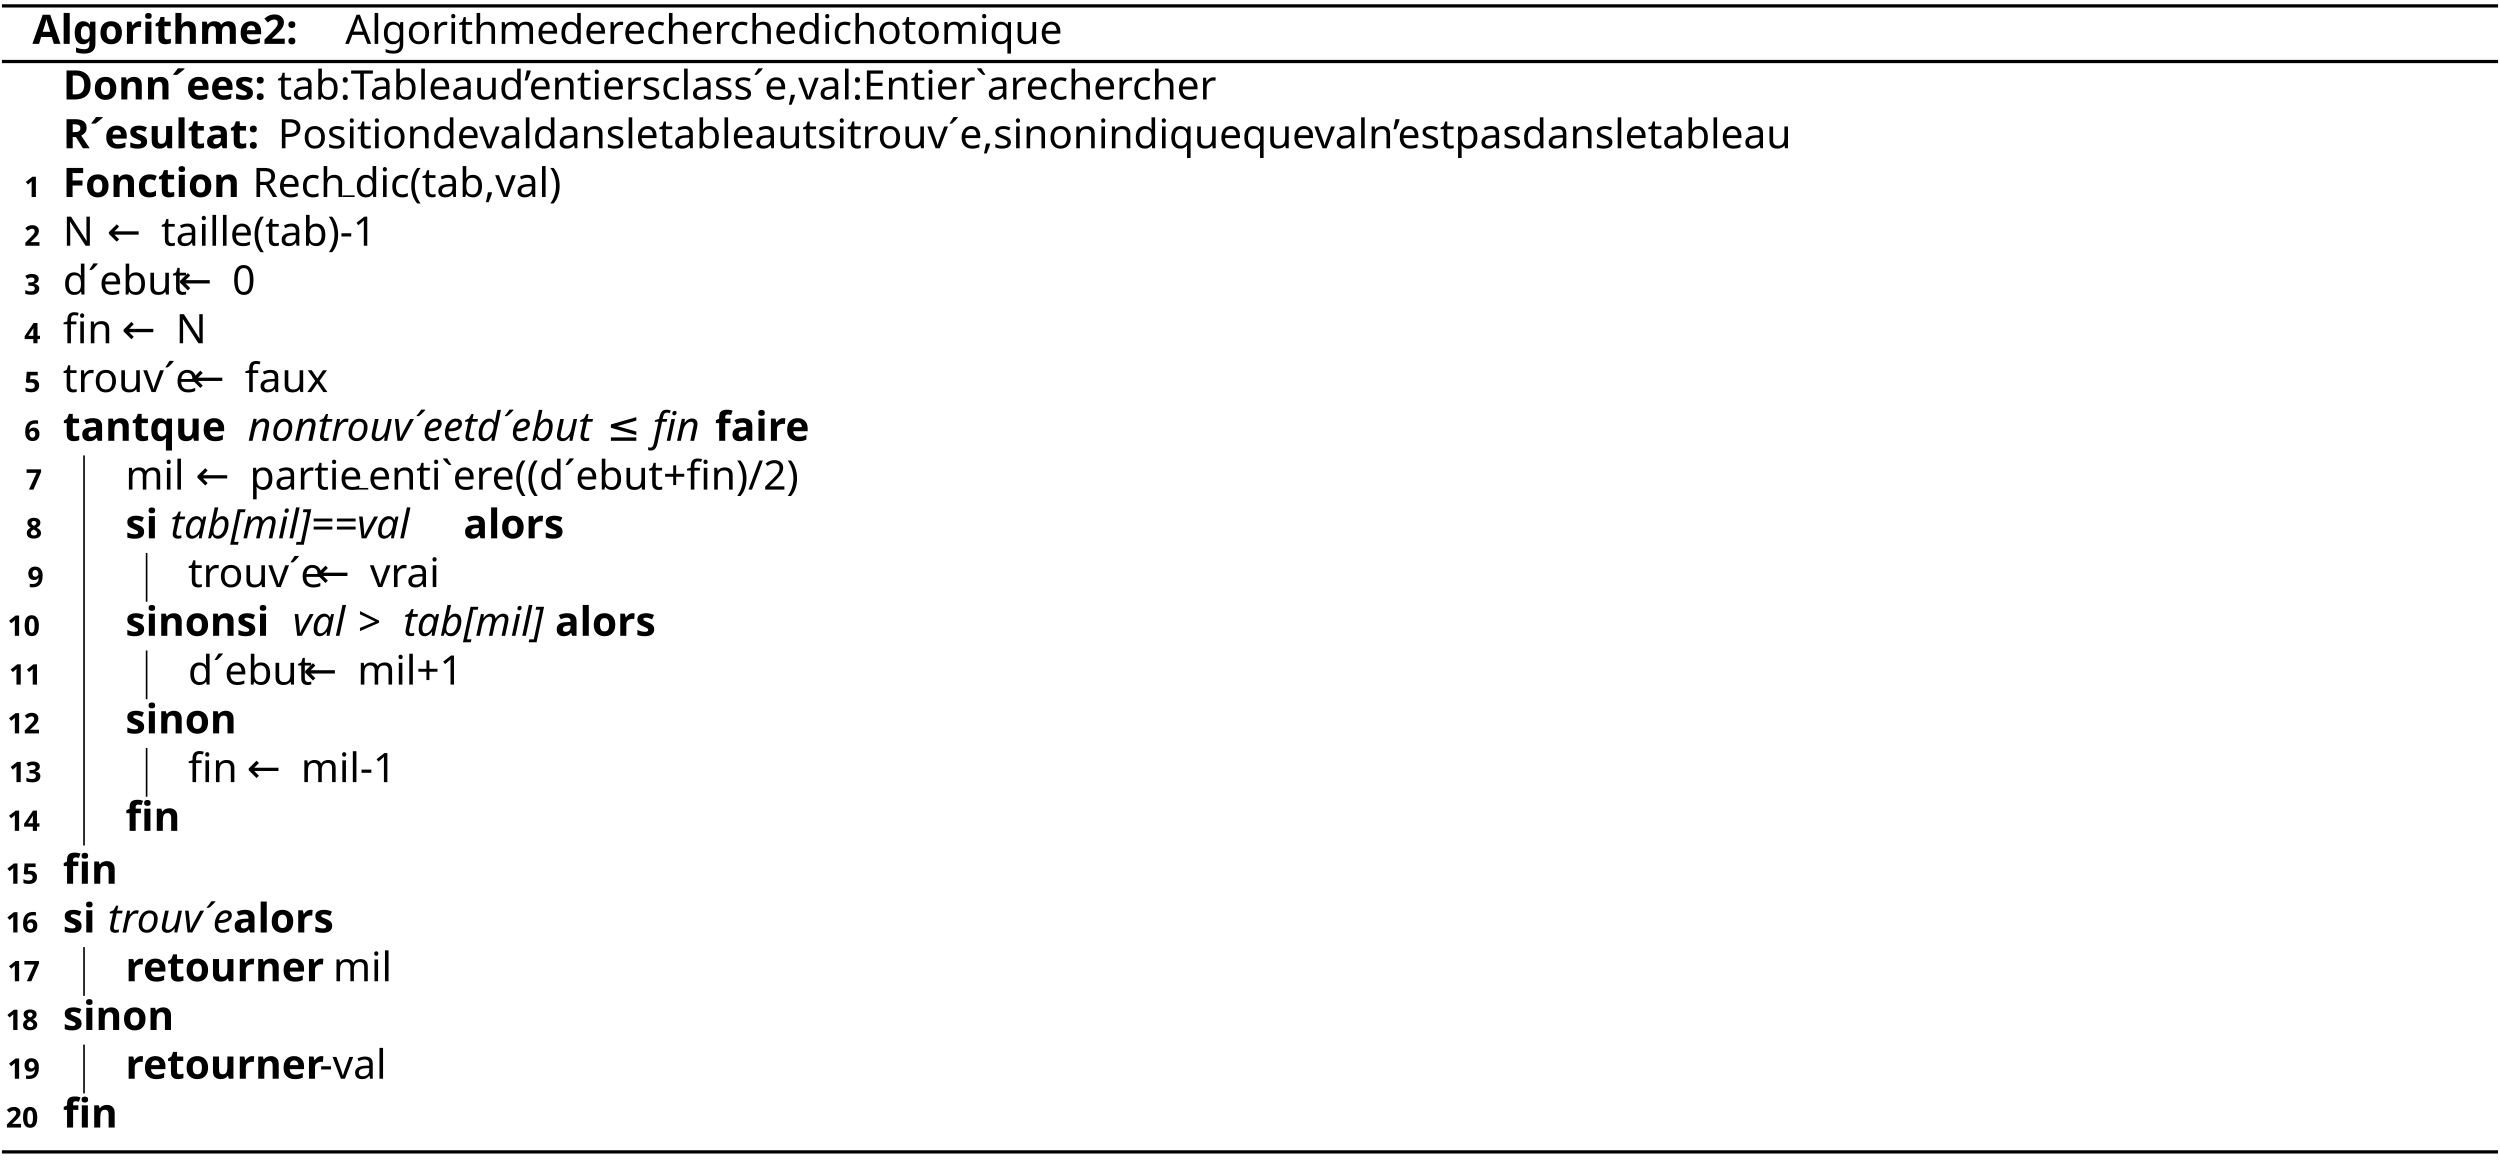
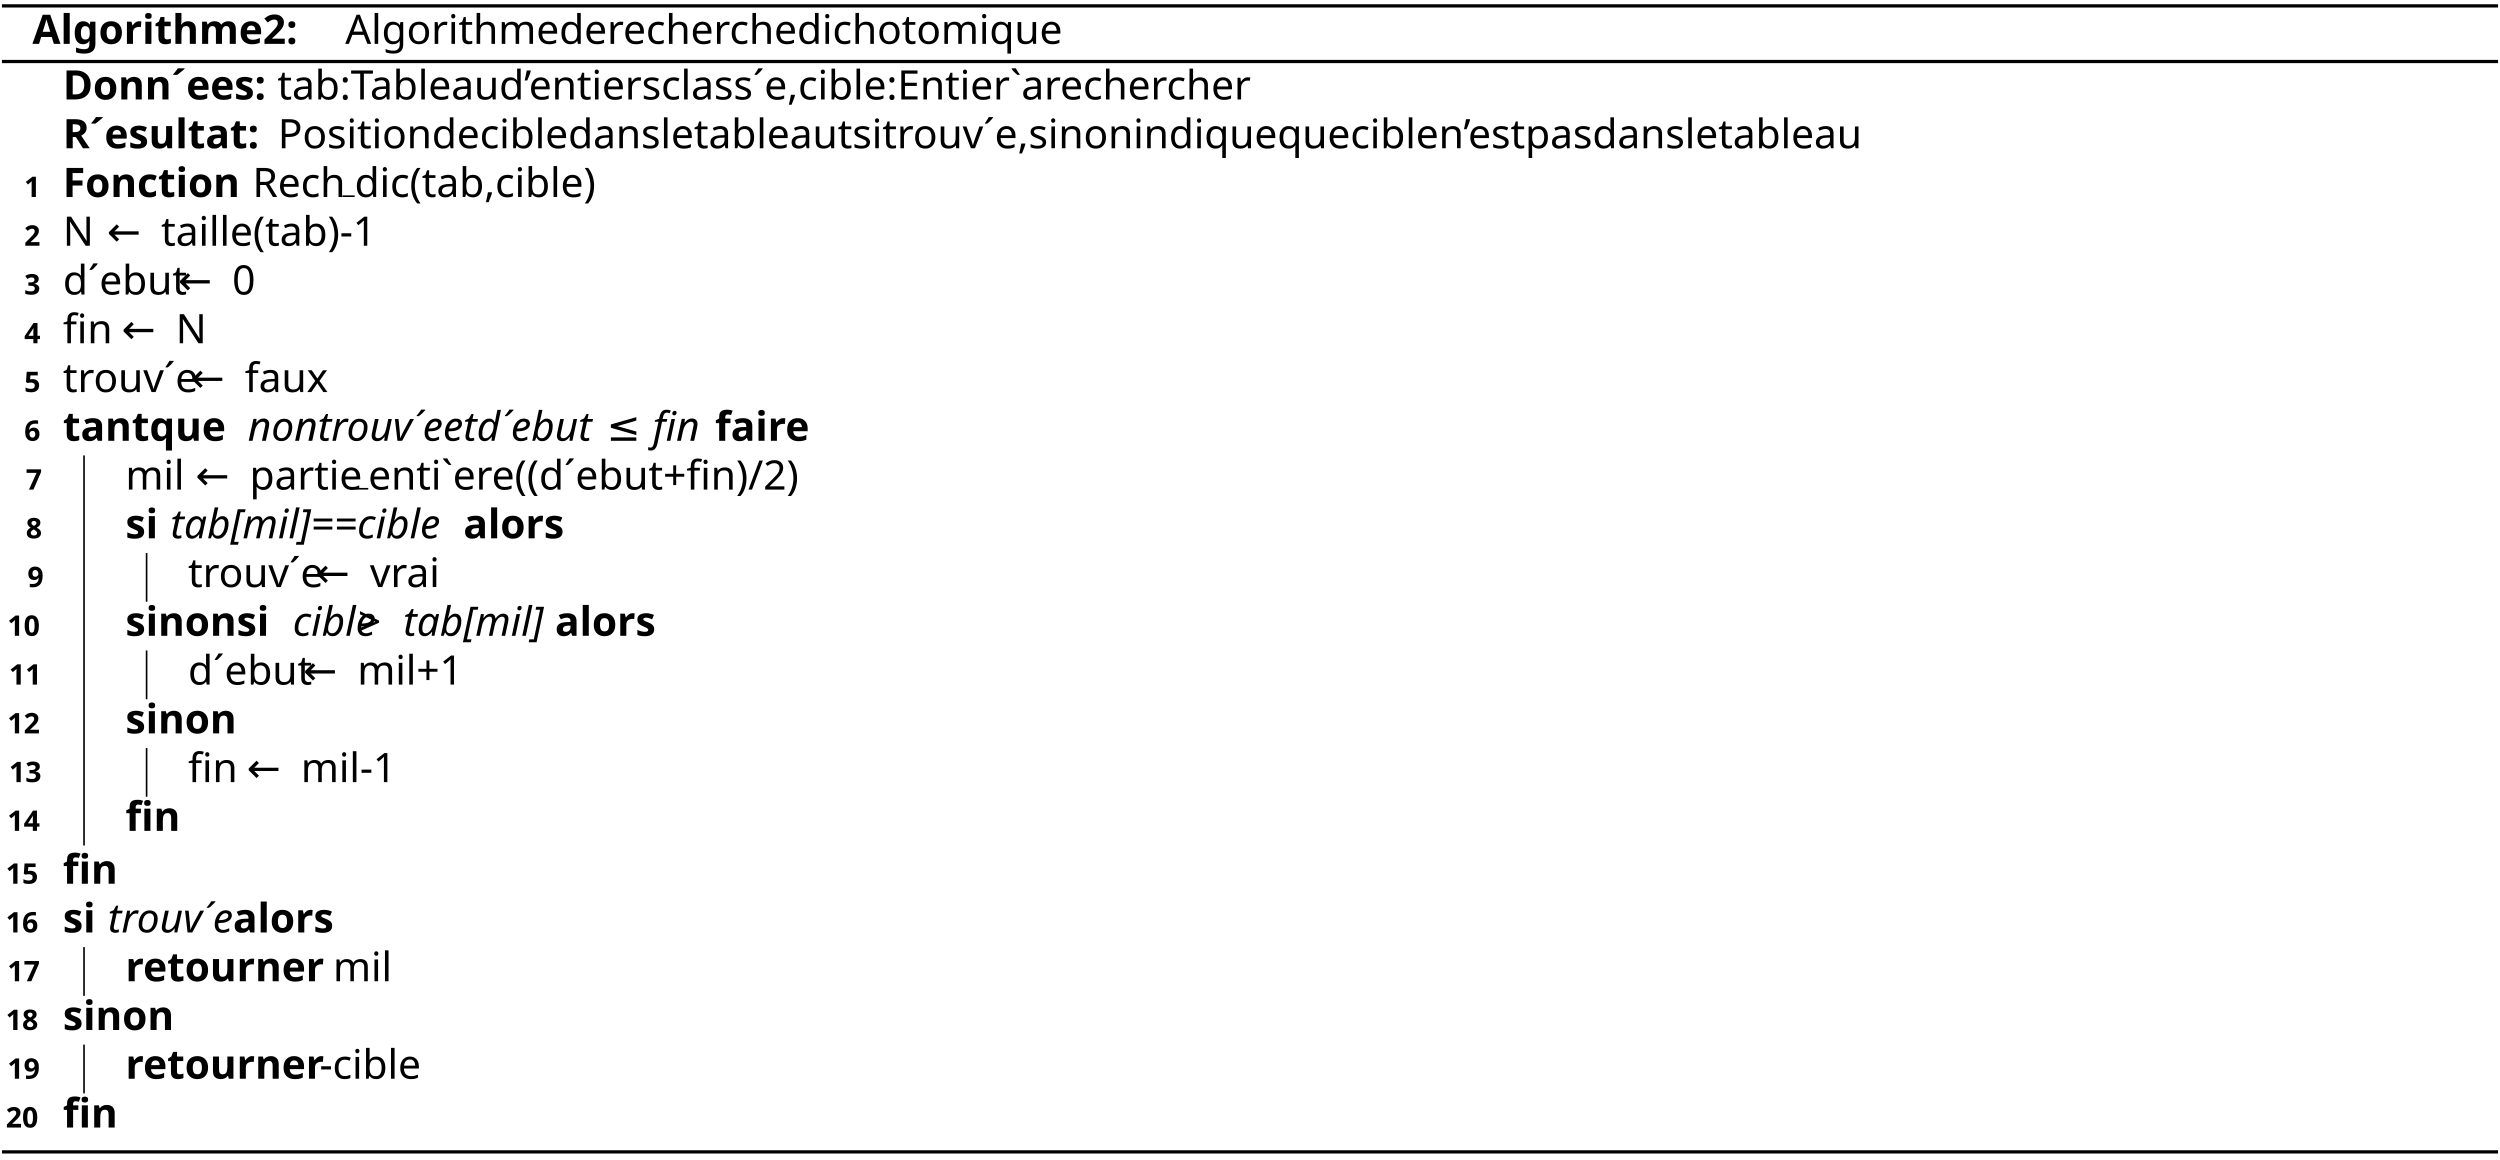
<svg xmlns="http://www.w3.org/2000/svg" version="1.1" width="612.955pt" height="284.322pt" viewBox="0 0 612.955 284.322">
  <style>
    svg  { background-color:#ffffff }
</style>
  <path transform="matrix(1,0,0,-1,.4775009,1.444275)" stroke-width=".797" stroke-linecap="butt" stroke-miterlimit="10" stroke-linejoin="miter" fill="none" stroke="#000000" d="M0 0H612" />
  <text xml:space="preserve" transform="matrix(1 0 -0 1 -114.4675 1000.387)" font-size="9.963" font-family="CMBX10" font-weight="bold">
    <tspan y="-989.634" x="122.417 131.075 134.253 139.981 145.71 150.432 153.61 158.063 164.429 173.973 183.039 192.594">Algorithme2:</tspan>
  </text>
  <text xml:space="preserve" transform="matrix(1 0 -0 1 -114.4675 1000.387)" font-size="9.963" font-family="CMR10">
    <tspan y="-989.634" x="199.108 206.58 209.35 214.331 219.312 223.217 225.987 229.863 235.402 243.701 251.442 256.981 264.732 268.637 273.06 277.205 282.744 287.167 291.073 295.217 300.756 308.507 314.037 316.806 320.961 326.5 331.481 335.357 340.338 348.637 351.406 356.667 362.206">Algorithmederecherchedichotomique</tspan>
  </text>
  <path transform="matrix(1,0,0,-1,.4775009,15.08124)" stroke-width=".797" stroke-linecap="butt" stroke-miterlimit="10" stroke-linejoin="miter" fill="none" stroke="#000000" d="M0 0H612" />
  <text xml:space="preserve" transform="matrix(1 0 -0 1 -114.4675 1000.387)" font-size="9.963" font-family="CMBX10" font-weight="bold">
    <tspan y="-975.996" x="129.889 138.676 144.405 150.771 156.898 157.137 162.387 167.637 175.976">Donn´ees:</tspan>
  </text>
  <text xml:space="preserve" transform="matrix(1 0 -0 1 -114.4675 1000.387)" font-size="9.963" font-family="CMR10">
-     <tspan y="-975.996" x="182.477 186.352 191.334 200.19 206.288 212.644 217.625 223.164 225.934 230.357 235.339 244.205 249.744 252.514 256.937 262.198 266.073 268.843 273.266 277.171 284.414 288.838 291.607 296.589 300.514 304.16 304.439 308.863 314.96 319.662 324.643 330.73 336.827 343.612 348.872 352.748 355.517 359.941 367.164 367.164 375.462 379.368 383.791 387.946 393.485 397.908 401.814 405.958 411.497 415.921">tab:Tableaud’entiersclass´e,val:Entier`arechercher</tspan>
+     <tspan y="-975.996" x="182.477 186.352 191.334 200.19 206.288 212.644 217.625 223.164 225.934 230.357 235.339 244.205 249.744 252.514 256.937 262.198 266.073 268.843 273.266 277.171 284.414 288.838 291.607 296.589 300.514 304.16 304.439 308.863 314.96 319.662 324.643 330.73 336.827 343.612 348.872 352.748 355.517 359.941 367.164 367.164 375.462 379.368 383.791 387.946 393.485 397.908 401.814 405.958 411.497 415.921">tab:Tableaud’entiersclass´e,cible:Entier`arechercher</tspan>
  </text>
  <text xml:space="preserve" transform="matrix(1 0 -0 1 -114.4675 1000.387)" font-size="9.963" font-family="CMBX10" font-weight="bold">
    <tspan y="-964.041" x="129.889 138.248 138.487 143.737 148.26 154.626 157.804 162.257 167.827 176.096">R´esultat:</tspan>
  </text>
  <text xml:space="preserve" transform="matrix(1 0 -0 1 -114.4675 1000.387)" font-size="9.963" font-family="CMR10">
-     <tspan y="-964.041" x="182.602 189.108 194.089 198.014 200.784 204.659 207.429 212.41 221.267 226.806 234.557 239.259 244.241 250.338 255.877 260.858 266.387 273.64 276.41 284.151 288.026 293.008 298.547 301.316 305.74 310.721 319.578 326.781 330.706 336.793 340.669 344.574 349.555 355.094 360.076 360.355 364.778 370.865 374.791 377.56 383.099 388.081 396.947 399.717 405.256 410.795 413.565 418.825 424.364 432.105 437.366 442.905 450.646 455.358 460.339 466.426 471.966 474.735 479.159 483.084 490.277 495.816 500.797 508.05 513.589 518.571 524.11 531.353 534.122 541.863 545.739 550.72 556.259 559.029 563.452 568.434">Positiondevaldansletableautsitrouv´e,sinonindiquequevaln’estpasdansletableau</tspan>
+     <tspan y="-964.041" x="182.602 189.108 194.089 198.014 200.784 204.659 207.429 212.41 221.267 226.806 234.557 239.259 244.241 250.338 255.877 260.858 266.387 273.64 276.41 284.151 288.026 293.008 298.547 301.316 305.74 310.721 319.578 326.781 330.706 336.793 340.669 344.574 349.555 355.094 360.076 360.355 364.778 370.865 374.791 377.56 383.099 388.081 396.947 399.717 405.256 410.795 413.565 418.825 424.364 432.105 437.366 442.905 450.646 455.358 460.339 466.426 471.966 474.735 479.159 483.084 490.277 495.816 500.797 508.05 513.589 518.571 524.11 531.353 534.122 541.863 545.739 550.72 556.259 559.029 563.452 568.434">Positiondecibledansletableautsitrouv´e,sinonindiquequeciblen’estpasdansletableau</tspan>
  </text>
  <text xml:space="preserve" transform="matrix(1 0 -0 1 -114.4675 1000.387)" font-size="6.974" font-family="CMBX7" font-weight="bold">
    <tspan y="-952.086" x="120.394">1</tspan>
  </text>
  <text xml:space="preserve" transform="matrix(1 0 -0 1 -114.4675 1000.387)" font-size="9.963" font-family="CMBX10" font-weight="bold">
    <tspan y="-952.086" x="129.889 136.146 141.874 148.24 153.331 157.784 160.962 166.691">Fonction</tspan>
  </text>
  <text xml:space="preserve" transform="matrix(1 0 -0 1 -114.4675 1000.387)" font-size="9.963" font-family="CMR10">
    <tspan y="-952.086" x="176.381 183.713 188.137 192.281">Rech</tspan>
  </text>
  <path transform="matrix(1,0,0,-1,83.9585,48.1023)" stroke-width=".398" stroke-linecap="butt" stroke-miterlimit="10" stroke-linejoin="miter" fill="none" stroke="#000000" d="M0 0H2.989" />
  <text xml:space="preserve" transform="matrix(1 0 -0 1 -114.4675 1000.387)" font-size="9.963" font-family="CMR10">
-     <tspan y="-952.086" x="201.415 206.954 209.724 214.147 218.023 221.898 226.879 232.419 238.506 243.218 248.199 250.969">dic(tab,val)</tspan>
+     <tspan y="-952.086" x="201.415 206.954 209.724 214.147 218.023 221.898 226.879 232.419 238.506 243.218 248.199 250.969">dic(tab,cible)</tspan>
  </text>
  <text xml:space="preserve" transform="matrix(1 0 -0 1 -114.4675 1000.387)" font-size="6.974" font-family="CMBX7" font-weight="bold">
    <tspan y="-940.131" x="120.394">2</tspan>
  </text>
  <text xml:space="preserve" transform="matrix(1 0 -0 1 -114.4675 1000.387)" font-size="9.963" font-family="CMR10">
    <tspan y="-940.131" x="129.889">N</tspan>
  </text>
  <text xml:space="preserve" transform="matrix(1 0 -0 1 -114.4675 1000.387)" font-size="9.963" font-family="CMSY10" font-style="italic">
    <tspan y="-940.131" x="140.682">←</tspan>
  </text>
  <text xml:space="preserve" transform="matrix(1 0 -0 1 -114.4675 1000.387)" font-size="9.963" font-family="CMR10">
    <tspan y="-940.131" x="153.965 157.84 162.822 165.591 168.361 171.131 175.554 179.429 183.305 188.286 193.825 201.018 207.663">taille(tab)-1</tspan>
  </text>
  <text xml:space="preserve" transform="matrix(1 0 -0 1 -114.4675 1000.387)" font-size="6.974" font-family="CMBX7" font-weight="bold">
    <tspan y="-928.175" x="120.394">3</tspan>
  </text>
  <text xml:space="preserve" transform="matrix(1 0 -0 1 -114.4675 1000.387)" font-size="9.963" font-family="CMR10">
    <tspan y="-928.175" x="129.889 135.149 135.428 139.852 145.391 150.93">d´ebut</tspan>
  </text>
  <text xml:space="preserve" transform="matrix(1 0 -0 1 -114.4675 1000.387)" font-size="9.963" font-family="CMSY10" font-style="italic">
    <tspan y="-928.175" x="158.116">←</tspan>
  </text>
  <text xml:space="preserve" transform="matrix(1 0 -0 1 -114.4675 1000.387)" font-size="9.963" font-family="CMR10">
    <tspan y="-928.175" x="171.4">0</tspan>
  </text>
  <text xml:space="preserve" transform="matrix(1 0 -0 1 -114.4675 1000.387)" font-size="6.974" font-family="CMBX7" font-weight="bold">
    <tspan y="-916.22" x="120.394">4</tspan>
  </text>
  <text xml:space="preserve" transform="matrix(1 0 -0 1 -114.4675 1000.387)" font-size="9.963" font-family="CMR10">
    <tspan y="-916.22" x="129.889 132.654 135.428">fin</tspan>
  </text>
  <text xml:space="preserve" transform="matrix(1 0 -0 1 -114.4675 1000.387)" font-size="9.963" font-family="CMSY10" font-style="italic">
    <tspan y="-916.22" x="144.279">←</tspan>
  </text>
  <text xml:space="preserve" transform="matrix(1 0 -0 1 -114.4675 1000.387)" font-size="9.963" font-family="CMR10">
    <tspan y="-916.22" x="157.563">N</tspan>
  </text>
  <text xml:space="preserve" transform="matrix(1 0 -0 1 -114.4675 1000.387)" font-size="6.974" font-family="CMBX7" font-weight="bold">
    <tspan y="-904.265" x="120.394">5</tspan>
  </text>
  <text xml:space="preserve" transform="matrix(1 0 -0 1 -114.4675 1000.387)" font-size="9.963" font-family="CMR10">
    <tspan y="-904.265" x="129.889 133.764 137.67 142.651 148.19 153.172 153.451">trouv´e</tspan>
  </text>
  <text xml:space="preserve" transform="matrix(1 0 -0 1 -114.4675 1000.387)" font-size="9.963" font-family="CMSY10" font-style="italic">
    <tspan y="-904.265" x="161.188">←</tspan>
  </text>
  <text xml:space="preserve" transform="matrix(1 0 -0 1 -114.4675 1000.387)" font-size="9.963" font-family="CMR10">
    <tspan y="-904.265" x="174.472 177.521 182.502 188.041">faux</tspan>
  </text>
  <text xml:space="preserve" transform="matrix(1 0 -0 1 -114.4675 1000.387)" font-size="6.974" font-family="CMBX7" font-weight="bold">
    <tspan y="-892.31" x="120.394">6</tspan>
  </text>
  <text xml:space="preserve" transform="matrix(1 0 -0 1 -114.4675 1000.387)" font-size="9.963" font-family="CMBX10" font-weight="bold">
    <tspan y="-892.31" x="129.889 134.342 139.911 145.959 154.228 160.275 166.641">tantque</tspan>
  </text>
  <text xml:space="preserve" transform="matrix(1 0 -0 1 -114.4675 1000.387)" font-size="9.963" font-family="CMTI10" font-style="italic">
    <tspan y="-892.31" x="175.219 180.818 185.909 195.074 198.382 202.078 207.169 212.519 216.843 217.102 225.241 229.824 236.698 241.54 241.789 246.372 250.955 256.305">nontrouv´eetd´ebut</tspan>
  </text>
  <text xml:space="preserve" transform="matrix(1 0 -0 1 -114.4675 1000.387)" font-size="9.963" font-family="CMSY10" font-style="italic">
    <tspan y="-892.31" x="263.183">≤</tspan>
  </text>
  <text xml:space="preserve" transform="matrix(1 0 -0 1 -114.4675 1000.387)" font-size="9.963" font-family="CMTI10" font-style="italic">
    <tspan y="-892.31" x="274.496 277.295 280.095">fin</tspan>
  </text>
  <text xml:space="preserve" transform="matrix(1 0 -0 1 -114.4675 1000.387)" font-size="9.963" font-family="CMBX10" font-weight="bold">
    <tspan y="-892.31" x="289.783 293.28 298.849 302.027 306.749">faire</tspan>
  </text>
  <path transform="matrix(1,0,0,-1,20.6015,207.3053)" stroke-width=".398" stroke-linecap="butt" stroke-miterlimit="10" stroke-linejoin="miter" fill="none" stroke="#000000" d="M0 0V95.641" />
  <text xml:space="preserve" transform="matrix(1 0 -0 1 -114.4675 1000.387)" font-size="6.974" font-family="CMBX7" font-weight="bold">
    <tspan y="-880.355" x="120.792">7</tspan>
  </text>
  <text xml:space="preserve" transform="matrix(1 0 -0 1 -114.4675 1000.387)" font-size="9.963" font-family="CMR10">
    <tspan y="-880.355" x="145.231 153.53 156.299">mil</tspan>
  </text>
  <text xml:space="preserve" transform="matrix(1 0 -0 1 -114.4675 1000.387)" font-size="9.963" font-family="CMSY10" font-style="italic">
    <tspan y="-880.355" x="162.389">←</tspan>
  </text>
  <text xml:space="preserve" transform="matrix(1 0 -0 1 -114.4675 1000.387)" font-size="9.963" font-family="CMR10">
    <tspan y="-880.355" x="175.673 181.212 186.194 190.099 193.974 196.744">partie</tspan>
  </text>
  <path transform="matrix(1,0,0,-1,87.2905,119.8333)" stroke-width=".398" stroke-linecap="butt" stroke-miterlimit="10" stroke-linejoin="miter" fill="none" stroke="#000000" d="M0 0H2.989" />
  <text xml:space="preserve" transform="matrix(1 0 -0 1 -114.4675 1000.387)" font-size="9.963" font-family="CMR10">
    <tspan y="-880.355" x="204.747 209.17 214.431 218.306 220.797 221.076 225.499 229.404 233.828 237.703 241.579 246.839 247.118 251.541 257.081 262.62 269.823 280.891 283.656 286.43 291.97 299.163 307.461 312.443">enti`ere((d´ebut+fin)/2)</tspan>
  </text>
  <text xml:space="preserve" transform="matrix(1 0 -0 1 -114.4675 1000.387)" font-size="6.974" font-family="CMBX7" font-weight="bold">
    <tspan y="-868.4" x="120.792">8</tspan>
  </text>
  <text xml:space="preserve" transform="matrix(1 0 -0 1 -114.4675 1000.387)" font-size="9.963" font-family="CMBX10" font-weight="bold">
    <tspan y="-868.4" x="145.231 149.754">si</tspan>
  </text>
  <text xml:space="preserve" transform="matrix(1 0 -0 1 -114.4675 1000.387)" font-size="9.963" font-family="CMTI10" font-style="italic">
-     <tspan y="-868.4" x="156.254 159.562 164.652 169.235 172.294 180.443 183.502 186.052 192.677 200.319 211.517 216.099 221.19">tab[mil]==val</tspan>
+     <tspan y="-868.4" x="156.254 159.562 164.652 169.235 172.294 180.443 183.502 186.052 192.677 200.319 211.517 216.099 221.19">tab[mil]==cible</tspan>
  </text>
  <text xml:space="preserve" transform="matrix(1 0 -0 1 -114.4675 1000.387)" font-size="9.963" font-family="CMBX10" font-weight="bold">
    <tspan y="-868.4" x="228.073 233.642 236.82 242.549 247.271">alors</tspan>
  </text>
  <path transform="matrix(1,0,0,-1,35.9445,147.5293)" stroke-width=".398" stroke-linecap="butt" stroke-miterlimit="10" stroke-linejoin="miter" fill="none" stroke="#000000" d="M0 0V11.955" />
  <text xml:space="preserve" transform="matrix(1 0 -0 1 -114.4675 1000.387)" font-size="6.974" font-family="CMBX7" font-weight="bold">
    <tspan y="-856.444" x="121.191">9</tspan>
  </text>
  <text xml:space="preserve" transform="matrix(1 0 -0 1 -114.4675 1000.387)" font-size="9.963" font-family="CMR10">
    <tspan y="-856.444" x="160.574 164.449 168.355 173.336 178.875 183.857 184.136">trouv´e</tspan>
  </text>
  <text xml:space="preserve" transform="matrix(1 0 -0 1 -114.4675 1000.387)" font-size="9.963" font-family="CMSY10" font-style="italic">
    <tspan y="-856.444" x="191.873">←</tspan>
  </text>
  <text xml:space="preserve" transform="matrix(1 0 -0 1 -114.4675 1000.387)" font-size="9.963" font-family="CMR10">
    <tspan y="-856.444" x="205.157 210.417 214.323 219.304">vrai</tspan>
  </text>
  <text xml:space="preserve" transform="matrix(1 0 -0 1 -114.4675 1000.387)" font-size="6.974" font-family="CMBX7" font-weight="bold">
    <tspan y="-844.489" x="116.279 120.791">10</tspan>
  </text>
  <text xml:space="preserve" transform="matrix(1 0 -0 1 -114.4675 1000.387)" font-size="9.963" font-family="CMBX10" font-weight="bold">
    <tspan y="-844.489" x="145.231 149.754 152.932 159.298 165.027 175.208 179.732">sinonsi</tspan>
  </text>
  <text xml:space="preserve" transform="matrix(1 0 -0 1 -114.4675 1000.387)" font-size="9.963" font-family="CMTI10" font-style="italic">
-     <tspan y="-844.489" x="186.233 190.816 195.907">val</tspan>
+     <tspan y="-844.489" x="186.233 190.816 195.907">cible</tspan>
  </text>
  <text xml:space="preserve" transform="matrix(1 0 -0 1 -114.4675 1000.387)" font-size="9.963" font-family="CMMI10" font-style="italic">
    <tspan y="-844.489" x="202.018">&gt;</tspan>
  </text>
  <text xml:space="preserve" transform="matrix(1 0 -0 1 -114.4675 1000.387)" font-size="9.963" font-family="CMTI10" font-style="italic">
    <tspan y="-844.489" x="213.331 216.639 221.729 226.312 229.371 237.52 240.579 243.129">tab[mil]</tspan>
  </text>
  <text xml:space="preserve" transform="matrix(1 0 -0 1 -114.4675 1000.387)" font-size="9.963" font-family="CMBX10" font-weight="bold">
    <tspan y="-844.489" x="250.544 256.113 259.291 265.02 269.742">alors</tspan>
  </text>
  <path transform="matrix(1,0,0,-1,35.9445,171.4393)" stroke-width=".398" stroke-linecap="butt" stroke-miterlimit="10" stroke-linejoin="miter" fill="none" stroke="#000000" d="M0 0V11.955" />
  <text xml:space="preserve" transform="matrix(1 0 -0 1 -114.4675 1000.387)" font-size="6.974" font-family="CMBX7" font-weight="bold">
    <tspan y="-832.534" x="116.677 121.189">11</tspan>
  </text>
  <text xml:space="preserve" transform="matrix(1 0 -0 1 -114.4675 1000.387)" font-size="9.963" font-family="CMR10">
    <tspan y="-832.534" x="160.574 165.834 166.113 170.537 176.076 181.615">d´ebut</tspan>
  </text>
  <text xml:space="preserve" transform="matrix(1 0 -0 1 -114.4675 1000.387)" font-size="9.963" font-family="CMSY10" font-style="italic">
    <tspan y="-832.534" x="188.801">←</tspan>
  </text>
  <text xml:space="preserve" transform="matrix(1 0 -0 1 -114.4675 1000.387)" font-size="9.963" font-family="CMR10">
    <tspan y="-832.534" x="202.085 210.384 213.153 219.241 230.319">mil+1</tspan>
  </text>
  <text xml:space="preserve" transform="matrix(1 0 -0 1 -114.4675 1000.387)" font-size="6.974" font-family="CMBX7" font-weight="bold">
    <tspan y="-820.579" x="116.279 120.791">12</tspan>
  </text>
  <text xml:space="preserve" transform="matrix(1 0 -0 1 -114.4675 1000.387)" font-size="9.963" font-family="CMBX10" font-weight="bold">
    <tspan y="-820.579" x="145.231 149.754 152.932 159.298 165.027">sinon</tspan>
  </text>
  <path transform="matrix(1,0,0,-1,35.9445,195.3503)" stroke-width=".398" stroke-linecap="butt" stroke-miterlimit="10" stroke-linejoin="miter" fill="none" stroke="#000000" d="M0 0V11.955" />
  <text xml:space="preserve" transform="matrix(1 0 -0 1 -114.4675 1000.387)" font-size="6.974" font-family="CMBX7" font-weight="bold">
    <tspan y="-808.624" x="116.677 121.189">13</tspan>
  </text>
  <text xml:space="preserve" transform="matrix(1 0 -0 1 -114.4675 1000.387)" font-size="9.963" font-family="CMR10">
    <tspan y="-808.624" x="160.574 163.339 166.113">fin</tspan>
  </text>
  <text xml:space="preserve" transform="matrix(1 0 -0 1 -114.4675 1000.387)" font-size="9.963" font-family="CMSY10" font-style="italic">
    <tspan y="-808.624" x="174.964">←</tspan>
  </text>
  <text xml:space="preserve" transform="matrix(1 0 -0 1 -114.4675 1000.387)" font-size="9.963" font-family="CMR10">
    <tspan y="-808.624" x="188.248 196.547 199.316 205.404 212.049">mil-1</tspan>
  </text>
  <text xml:space="preserve" transform="matrix(1 0 -0 1 -114.4675 1000.387)" font-size="6.974" font-family="CMBX7" font-weight="bold">
    <tspan y="-796.669" x="116.279 120.791">14</tspan>
  </text>
  <text xml:space="preserve" transform="matrix(1 0 -0 1 -114.4675 1000.387)" font-size="9.963" font-family="CMBX10" font-weight="bold">
    <tspan y="-796.669" x="145.231 148.409 151.597">fin</tspan>
  </text>
  <text xml:space="preserve" transform="matrix(1 0 -0 1 -114.4675 1000.387)" font-size="6.974" font-family="CMBX7" font-weight="bold">
    <tspan y="-783.717" x="115.88 120.392">15</tspan>
  </text>
  <text xml:space="preserve" transform="matrix(1 0 -0 1 -114.4675 1000.387)" font-size="9.963" font-family="CMBX10" font-weight="bold">
    <tspan y="-783.717" x="129.889 133.067 136.255">fin</tspan>
  </text>
  <text xml:space="preserve" transform="matrix(1 0 -0 1 -114.4675 1000.387)" font-size="6.974" font-family="CMBX7" font-weight="bold">
    <tspan y="-771.762" x="115.88 120.392">16</tspan>
  </text>
  <text xml:space="preserve" transform="matrix(1 0 -0 1 -114.4675 1000.387)" font-size="9.963" font-family="CMBX10" font-weight="bold">
    <tspan y="-771.762" x="129.889 134.412">si</tspan>
  </text>
  <text xml:space="preserve" transform="matrix(1 0 -0 1 -114.4675 1000.387)" font-size="9.963" font-family="CMTI10" font-style="italic">
    <tspan y="-771.762" x="140.911 144.219 147.915 153.006 158.356 162.679 162.938">trouv´e</tspan>
  </text>
  <text xml:space="preserve" transform="matrix(1 0 -0 1 -114.4675 1000.387)" font-size="9.963" font-family="CMBX10" font-weight="bold">
    <tspan y="-771.762" x="171.586 177.155 180.333 186.062 190.784">alors</tspan>
  </text>
  <path transform="matrix(1,0,0,-1,20.6015,244.1673)" stroke-width=".398" stroke-linecap="butt" stroke-miterlimit="10" stroke-linejoin="miter" fill="none" stroke="#000000" d="M0 0V11.955" />
  <text xml:space="preserve" transform="matrix(1 0 -0 1 -114.4675 1000.387)" font-size="6.974" font-family="CMBX7" font-weight="bold">
    <tspan y="-759.807" x="116.279 120.791">17</tspan>
  </text>
  <text xml:space="preserve" transform="matrix(1 0 -0 1 -114.4675 1000.387)" font-size="9.963" font-family="CMBX10" font-weight="bold">
    <tspan y="-759.807" x="145.231 149.953 155.204 159.657 165.385 171.751 176.474 182.84 188.09">retourner</tspan>
  </text>
  <text xml:space="preserve" transform="matrix(1 0 -0 1 -114.4675 1000.387)" font-size="9.963" font-family="CMR10">
    <tspan y="-759.807" x="196.124 204.423 207.192">mil</tspan>
  </text>
  <text xml:space="preserve" transform="matrix(1 0 -0 1 -114.4675 1000.387)" font-size="6.974" font-family="CMBX7" font-weight="bold">
    <tspan y="-747.852" x="115.88 120.392">18</tspan>
  </text>
  <text xml:space="preserve" transform="matrix(1 0 -0 1 -114.4675 1000.387)" font-size="9.963" font-family="CMBX10" font-weight="bold">
    <tspan y="-747.852" x="129.889 134.412 137.59 143.956 149.685">sinon</tspan>
  </text>
  <path transform="matrix(1,0,0,-1,20.6015,268.0773)" stroke-width=".398" stroke-linecap="butt" stroke-miterlimit="10" stroke-linejoin="miter" fill="none" stroke="#000000" d="M0 0V11.955" />
  <text xml:space="preserve" transform="matrix(1 0 -0 1 -114.4675 1000.387)" font-size="6.974" font-family="CMBX7" font-weight="bold">
    <tspan y="-735.897" x="116.279 120.791">19</tspan>
  </text>
  <text xml:space="preserve" transform="matrix(1 0 -0 1 -114.4675 1000.387)" font-size="9.963" font-family="CMBX10" font-weight="bold">
    <tspan y="-735.897" x="145.231 149.953 155.204 159.657 165.385 171.751 176.474 182.84 188.09">retourner</tspan>
  </text>
  <text xml:space="preserve" transform="matrix(1 0 -0 1 -114.4675 1000.387)" font-size="9.963" font-family="CMR10">
-     <tspan y="-735.897" x="192.803 196.121">-val</tspan>
+     <tspan y="-735.897" x="192.803 196.121">-cible</tspan>
  </text>
  <text xml:space="preserve" transform="matrix(1 0 -0 1 -114.4675 1000.387)" font-size="6.974" font-family="CMBX7" font-weight="bold">
    <tspan y="-723.941" x="115.88 120.392">20</tspan>
  </text>
  <text xml:space="preserve" transform="matrix(1 0 -0 1 -114.4675 1000.387)" font-size="9.963" font-family="CMBX10" font-weight="bold">
    <tspan y="-723.941" x="129.889 133.067 136.255">fin</tspan>
  </text>
  <path transform="matrix(1,0,0,-1,.4775009,282.4233)" stroke-width=".797" stroke-linecap="butt" stroke-miterlimit="10" stroke-linejoin="miter" fill="none" stroke="#000000" d="M0 0H612" />
</svg>
